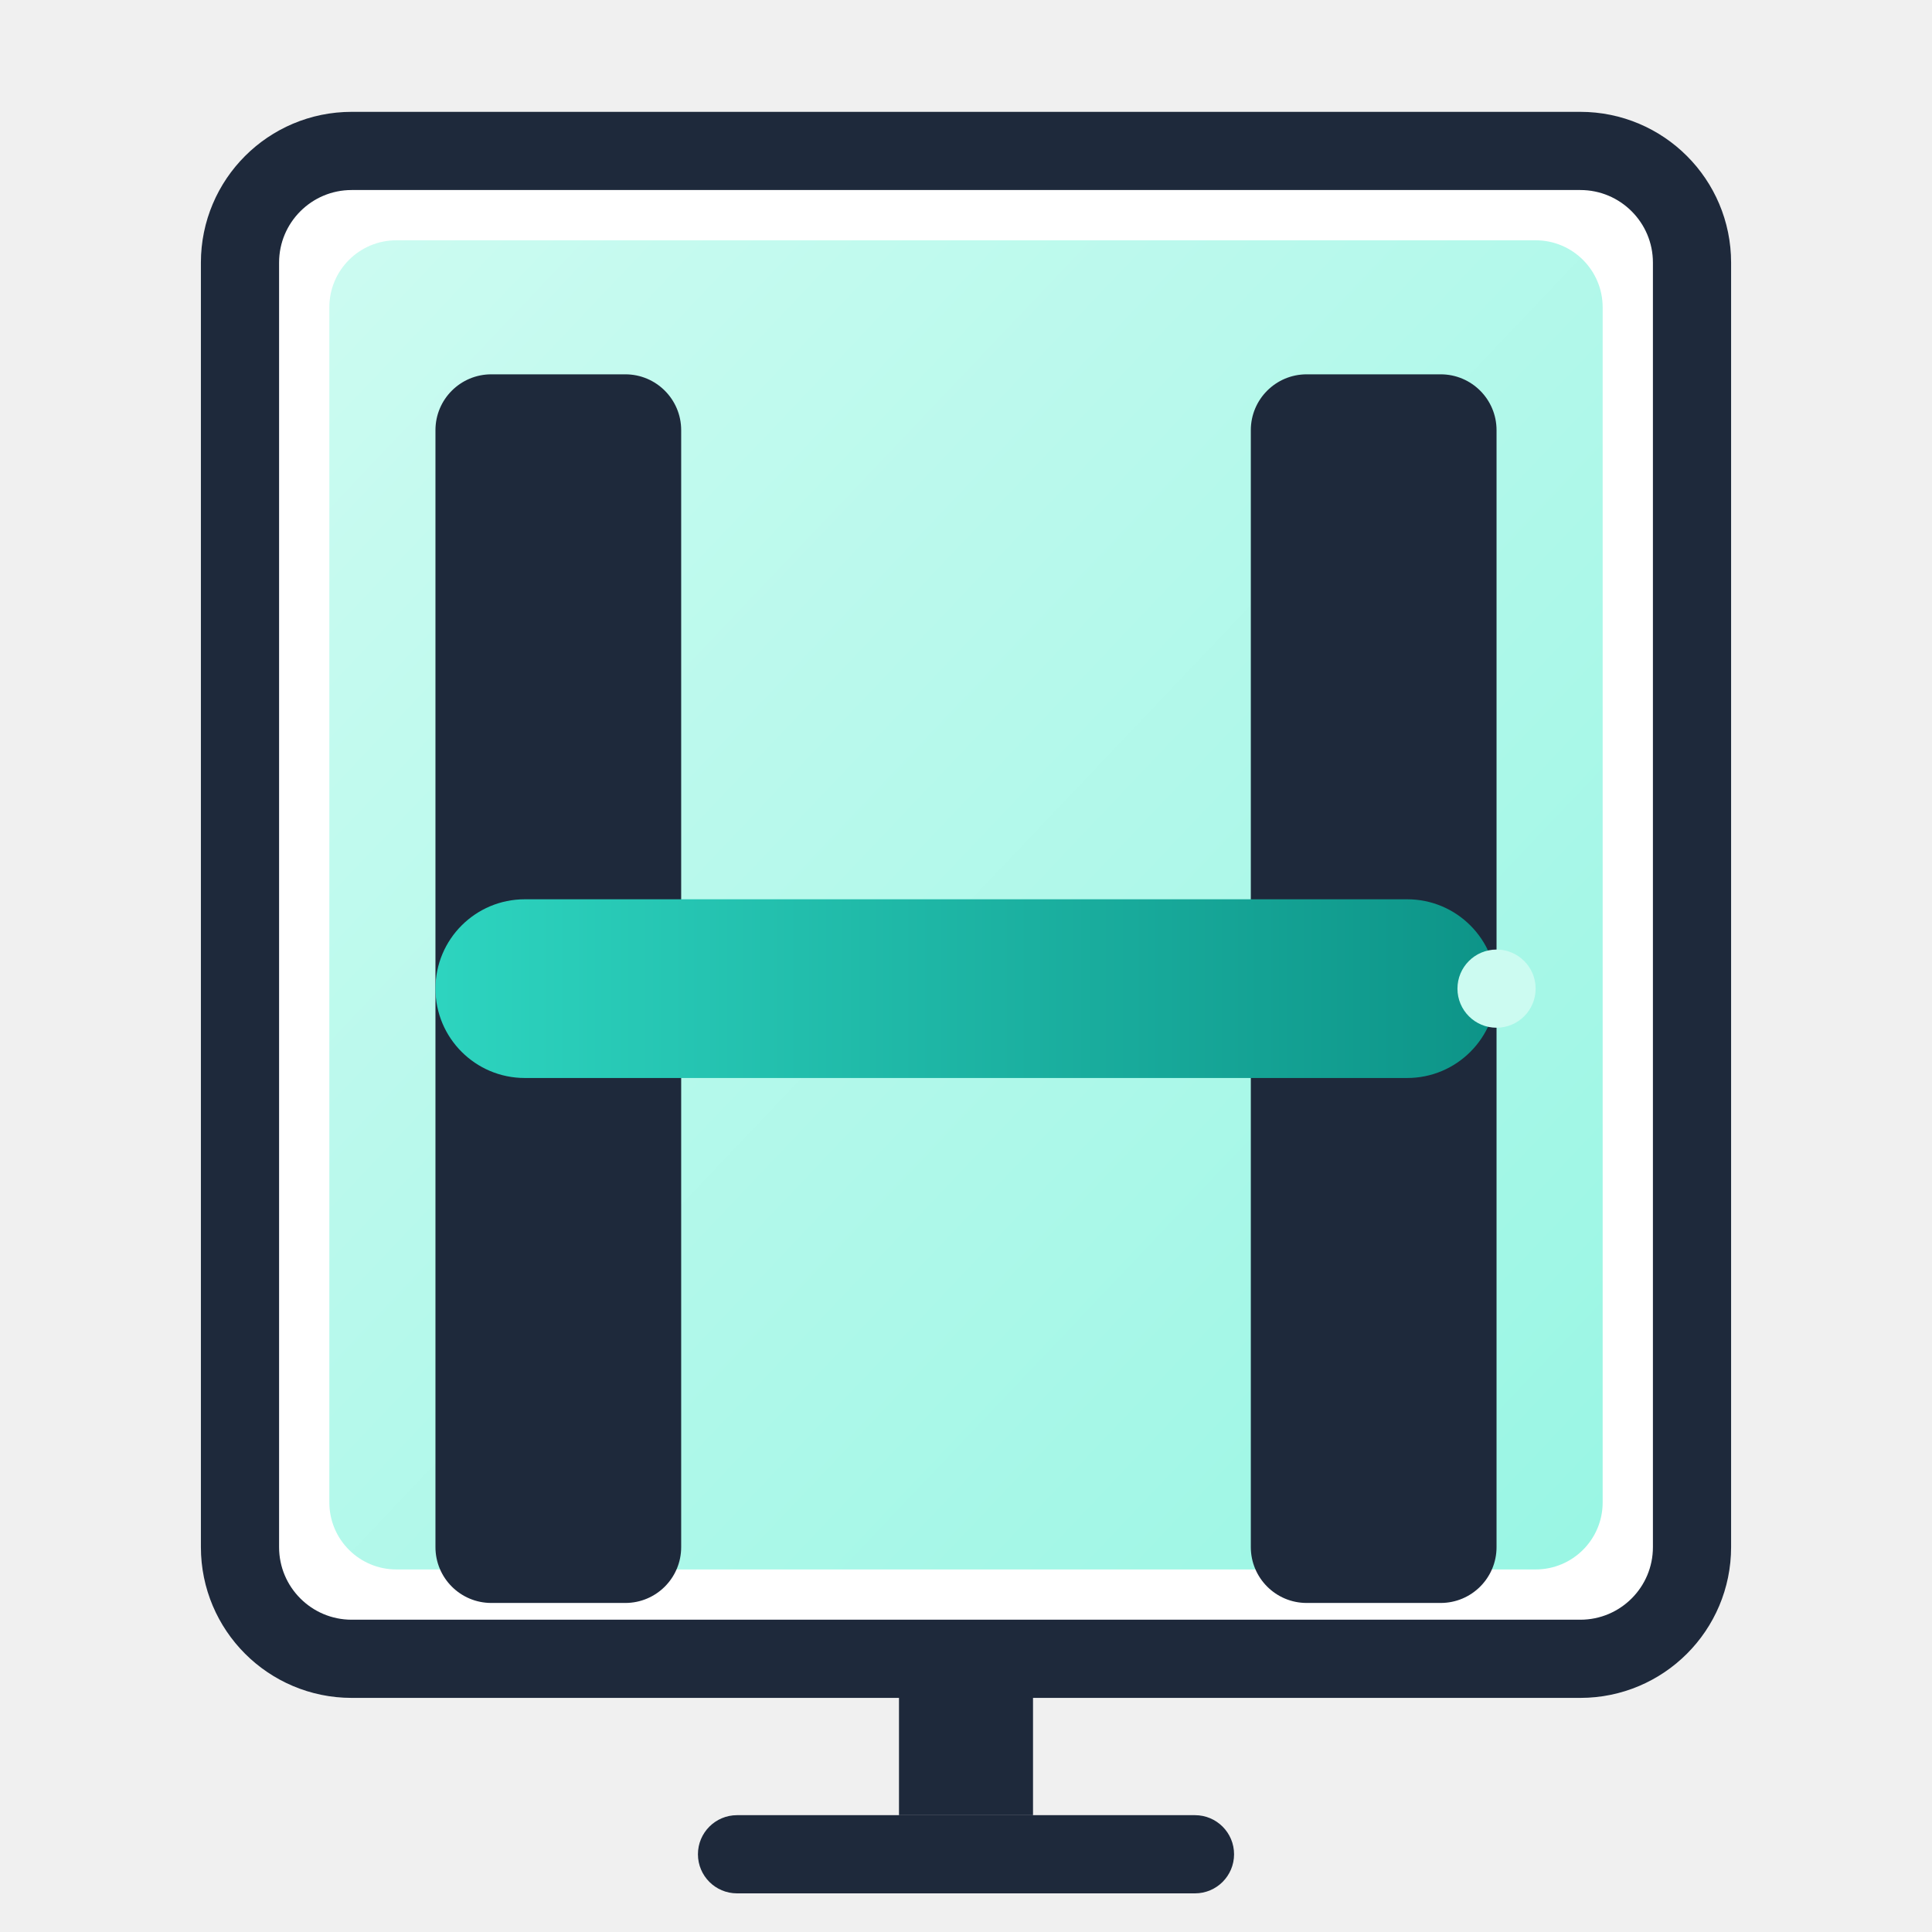
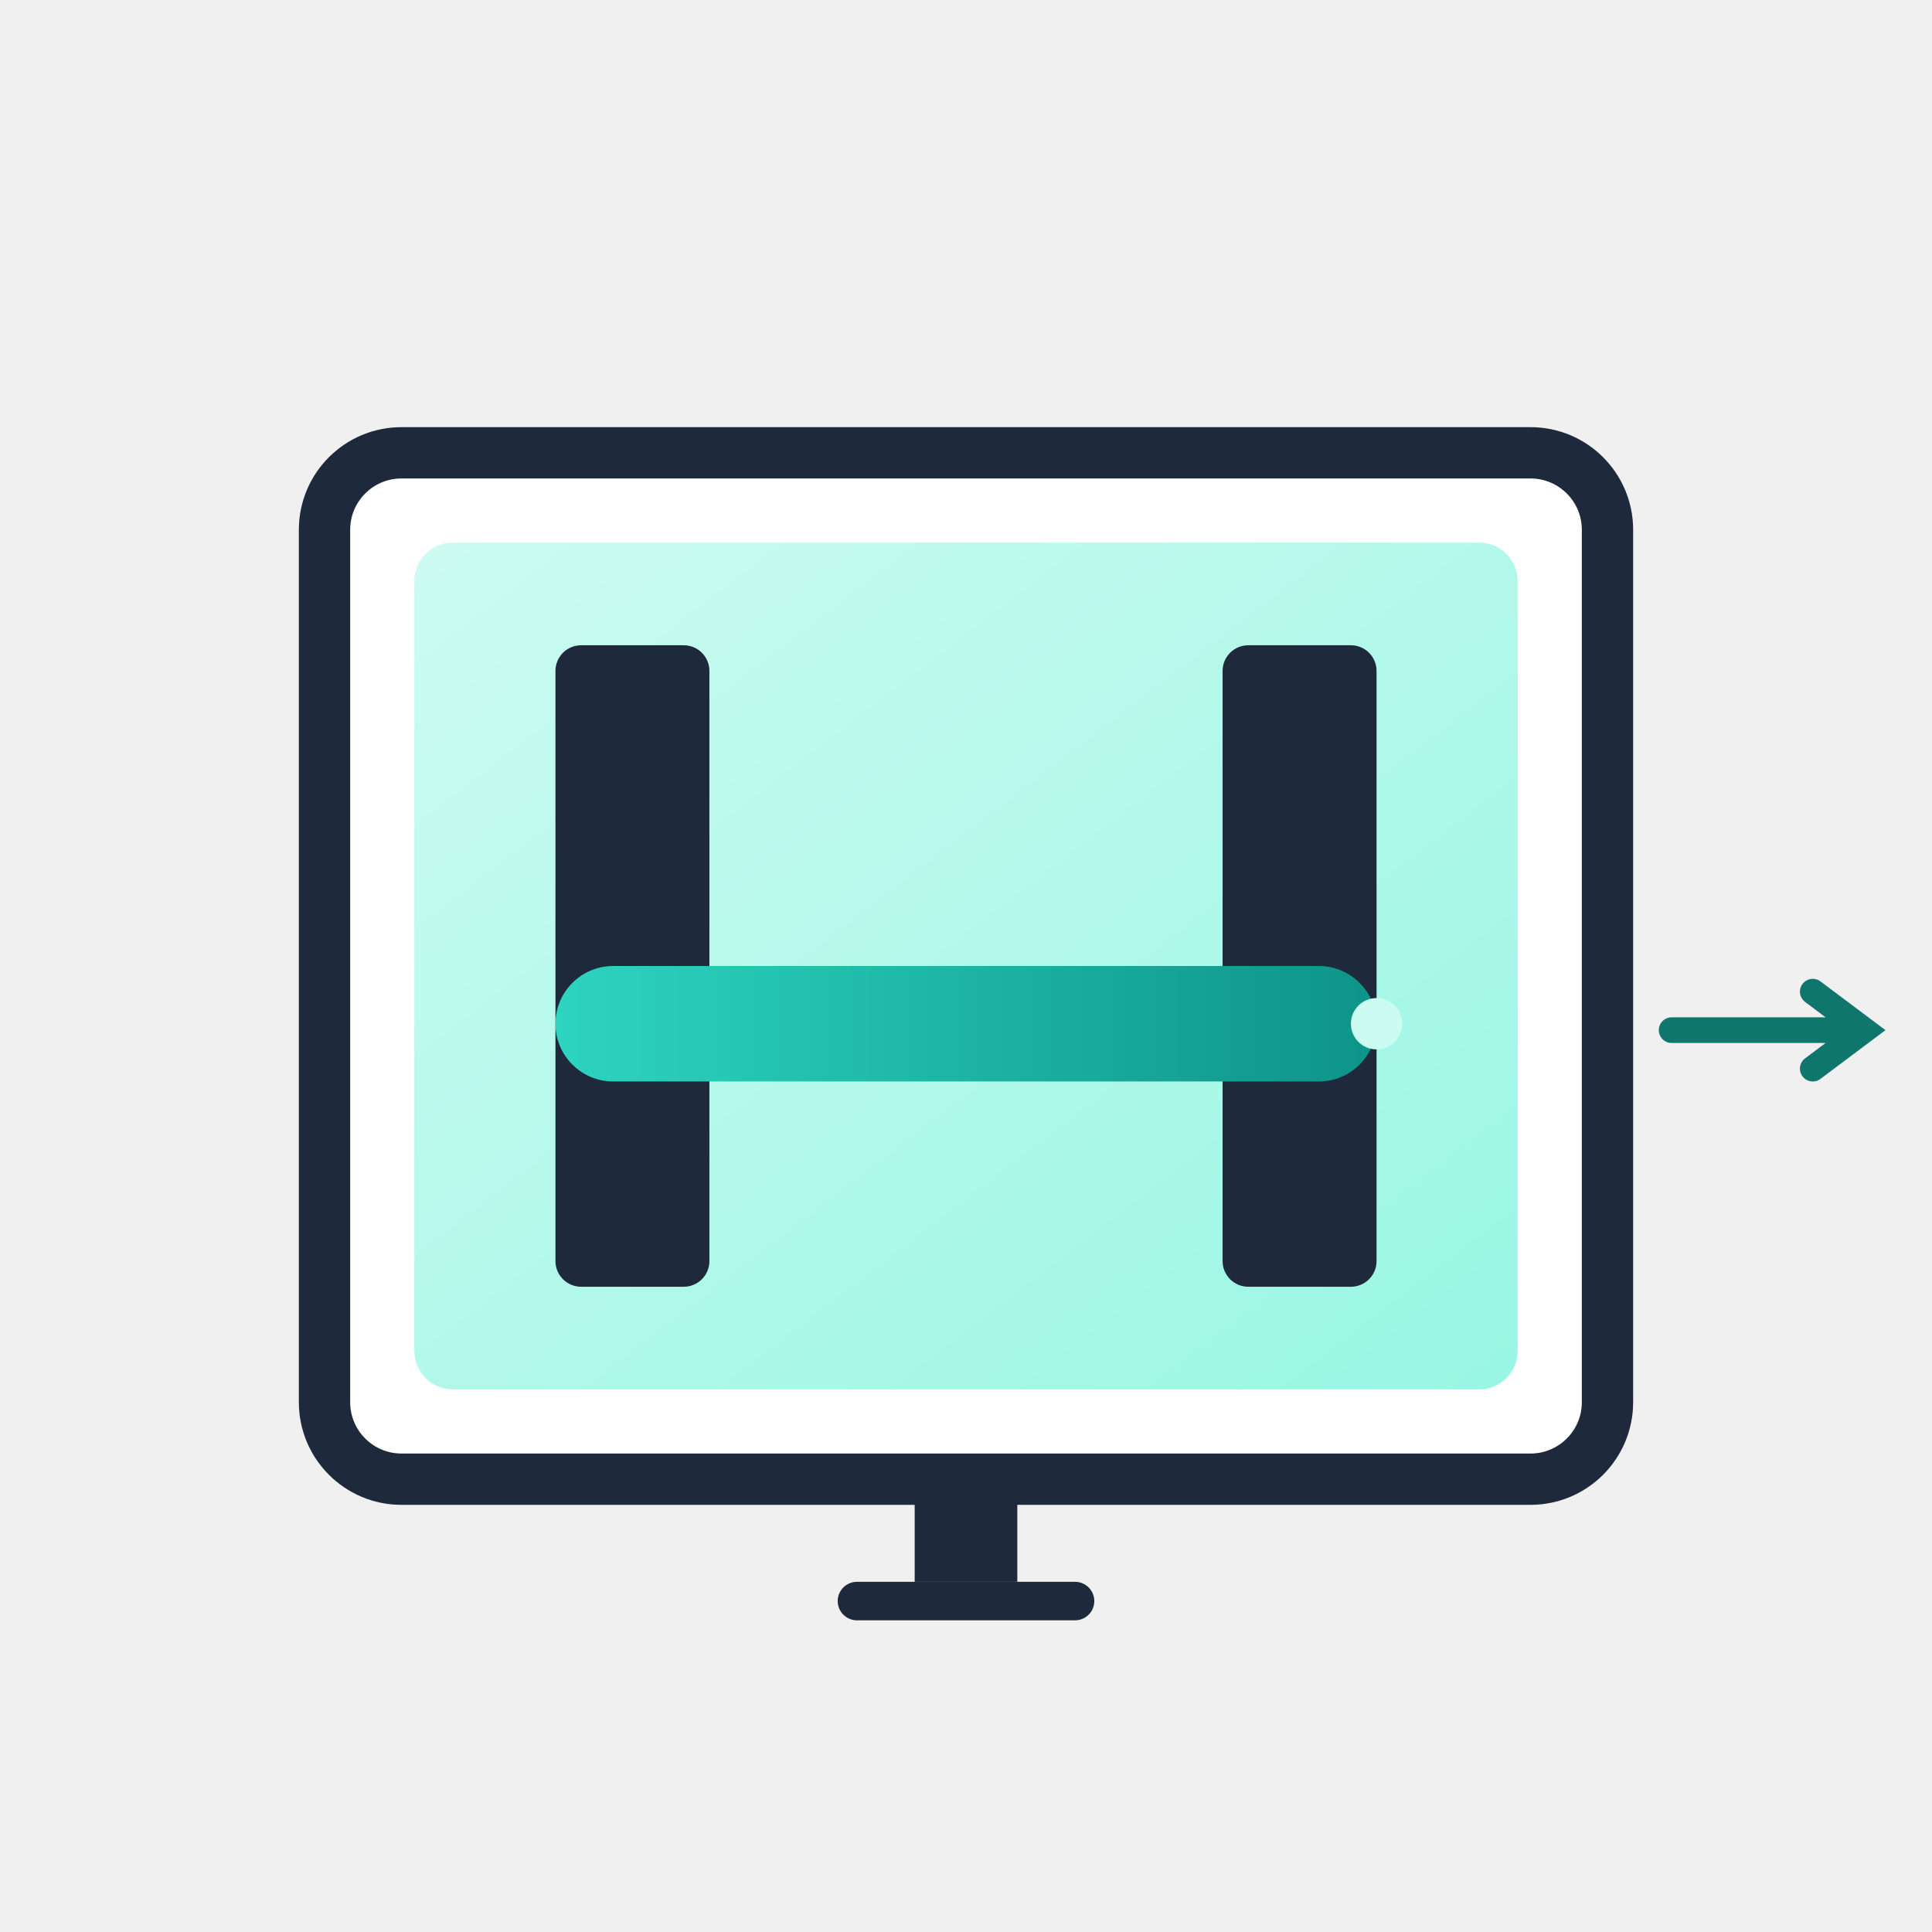
<svg xmlns="http://www.w3.org/2000/svg" width="256" height="256" viewBox="0 0 256 256">
  <defs>
    <linearGradient id="scanGrad" x1="0" y1="0" x2="1" y2="0">
      <stop offset="0" stop-color="#2dd4bf" />
      <stop offset="1" stop-color="#0d9488" />
    </linearGradient>
    <linearGradient id="screenGrad" x1="0" y1="0" x2="1" y2="1">
      <stop offset="0" stop-color="#ccfbf1" />
      <stop offset="1" stop-color="#99f6e4" />
    </linearGradient>
  </defs>
-   <g transform="translate(128,131) scale(0.74)">
-     <rect x="-130" y="-150" width="260" height="270" rx="20" fill="#ffffff" stroke="#1e293b" stroke-width="14" />
-     <rect x="-114" y="-134" width="228" height="238" rx="12" fill="url(#screenGrad)" />
-     <rect x="-95" y="-110" width="44" height="220" rx="10" fill="#1e293b" />
-     <rect x="51" y="-110" width="44" height="220" rx="10" fill="#1e293b" />
-     <rect x="-95" y="-16" width="190" height="32" rx="16" fill="url(#scanGrad)" />
-     <circle cx="95" cy="0" r="7" fill="#ccfbf1" />
-     <rect x="-12" y="120" width="24" height="28" fill="#1e293b" />
-     <rect x="-48" y="148" width="96" height="14" rx="7" fill="#1e293b" />
+   <g transform="translate(128,128) scale(0.85)">
+     <rect x="-100" y="-80" width="200" height="160" rx="12" fill="#ffffff" stroke="#1e293b" stroke-width="8" />
+     <rect x="-86" y="-66" width="172" height="132" rx="6" fill="url(#screenGrad)" />
+     <rect x="-64" y="-50" width="24" height="100" rx="4" fill="#1e293b" />
+     <rect x="40" y="-50" width="24" height="100" rx="4" fill="#1e293b" />
+     <rect x="-64" y="0" width="128" height="18" rx="9" fill="url(#scanGrad)" />
+     <circle cx="64" cy="9" r="4" fill="#ccfbf1" />
+     <g transform="translate(110, 10)" fill="#0f766e">
+       <path d="M 0 0 L 30 0 M 22 -6 L 30 0 L 22 6" stroke="#0f766e" stroke-width="4" stroke-linecap="round" fill="none" />
+     </g>
+     <rect x="-8" y="80" width="16" height="16" fill="#1e293b" />
+     <rect x="-20" y="96" width="40" height="6" rx="3" fill="#1e293b" />
  </g>
</svg>
